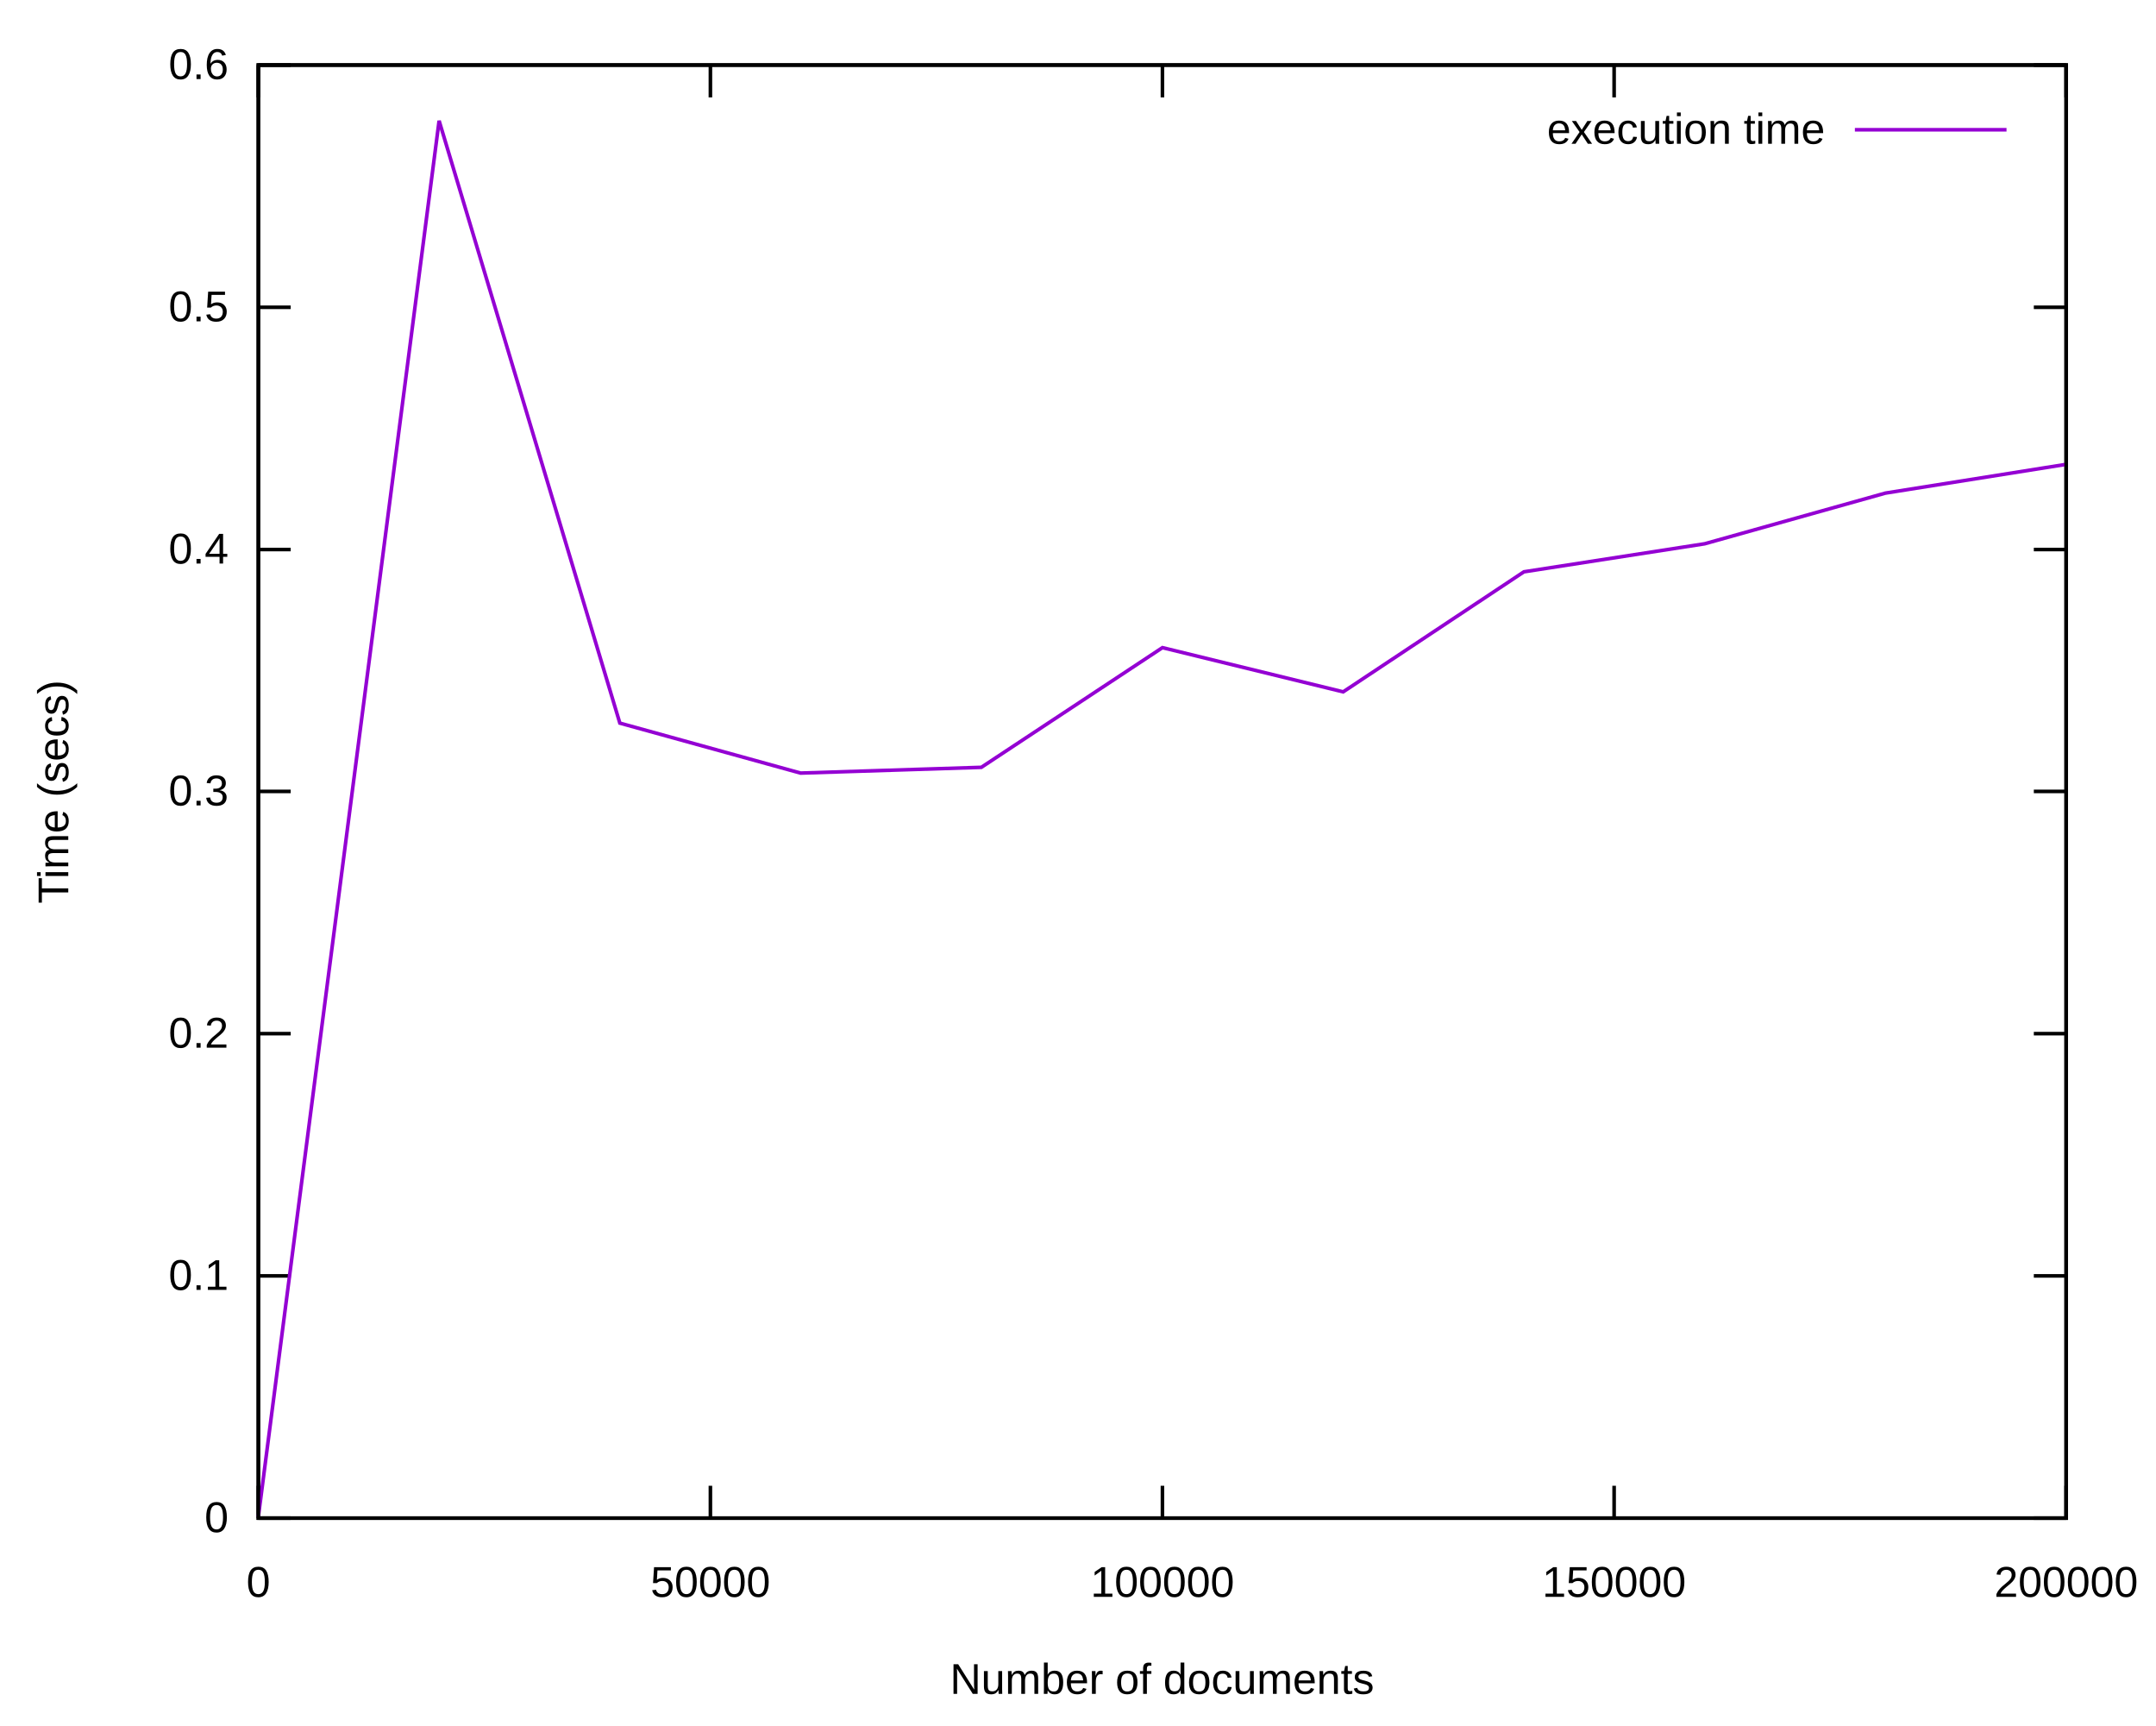
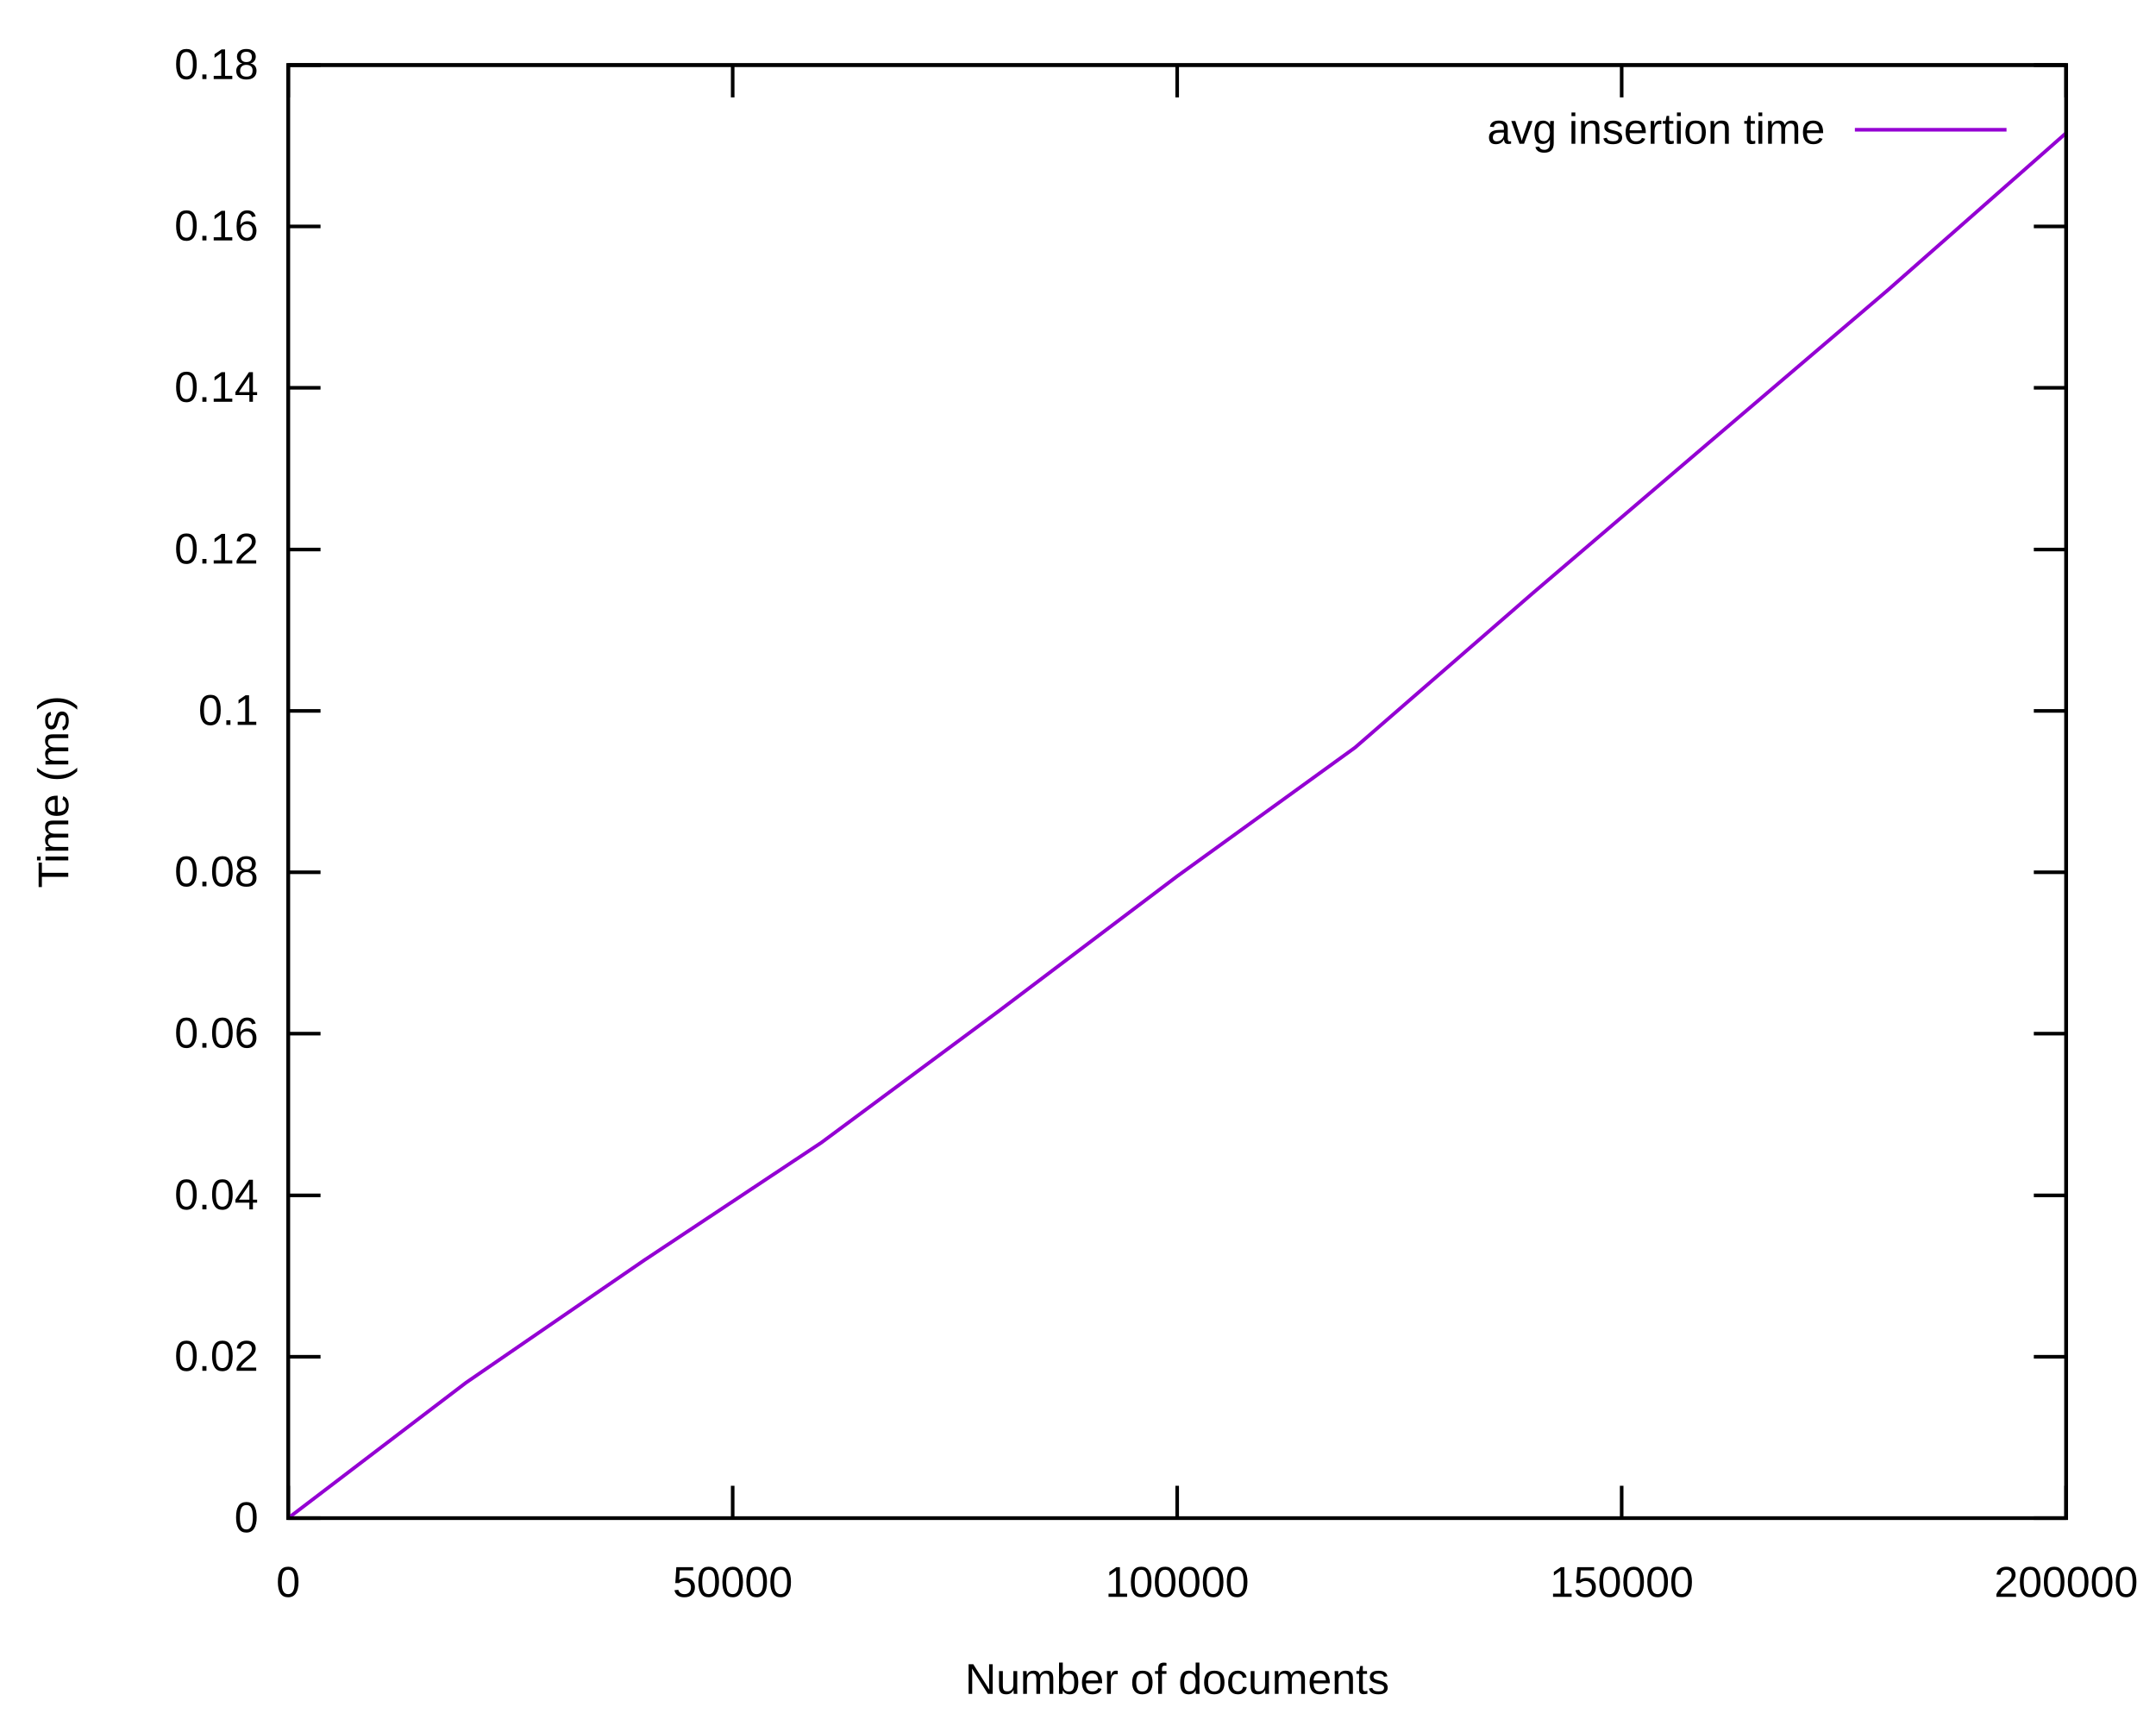
<svg xmlns="http://www.w3.org/2000/svg" xmlns:xlink="http://www.w3.org/1999/xlink" width="600" height="480" viewBox="0 0 600 480">
  <g id="gnuplot_canvas">
    <rect x="0" y="0" width="600" height="480" fill="none" />
    <defs>
      <circle id="gpDot" r="0.5" stroke-width="0.5" stroke="currentColor" />
      <path id="gpPt0" stroke-width="0.222" stroke="currentColor" d="M-1,0 h2 M0,-1 v2" />
      <path id="gpPt1" stroke-width="0.222" stroke="currentColor" d="M-1,-1 L1,1 M1,-1 L-1,1" />
      <path id="gpPt2" stroke-width="0.222" stroke="currentColor" d="M-1,0 L1,0 M0,-1 L0,1 M-1,-1 L1,1 M-1,1 L1,-1" />
      <rect id="gpPt3" stroke-width="0.222" stroke="currentColor" x="-1" y="-1" width="2" height="2" />
      <rect id="gpPt4" stroke-width="0.222" stroke="currentColor" fill="currentColor" x="-1" y="-1" width="2" height="2" />
      <circle id="gpPt5" stroke-width="0.222" stroke="currentColor" cx="0" cy="0" r="1" />
      <use xlink:href="#gpPt5" id="gpPt6" fill="currentColor" stroke="none" />
      <path id="gpPt7" stroke-width="0.222" stroke="currentColor" d="M0,-1.33 L-1.33,0.67 L1.33,0.67 z" />
      <use xlink:href="#gpPt7" id="gpPt8" fill="currentColor" stroke="none" />
      <use xlink:href="#gpPt7" id="gpPt9" stroke="currentColor" transform="rotate(180)" />
      <use xlink:href="#gpPt9" id="gpPt10" fill="currentColor" stroke="none" />
      <use xlink:href="#gpPt3" id="gpPt11" stroke="currentColor" transform="rotate(45)" />
      <use xlink:href="#gpPt11" id="gpPt12" fill="currentColor" stroke="none" />
      <path id="gpPt13" stroke-width="0.222" stroke="currentColor" d="M0,1.330 L1.265,0.411 L0.782,-1.067 L-0.782,-1.076 L-1.265,0.411 z" />
      <use xlink:href="#gpPt13" id="gpPt14" fill="currentColor" stroke="none" />
      <filter id="textbox" filterUnits="objectBoundingBox" x="0" y="0" height="1" width="1">
        <feFlood flood-color="white" flood-opacity="1" result="bgnd" />
        <feComposite in="SourceGraphic" in2="bgnd" operator="atop" />
      </filter>
      <filter id="greybox" filterUnits="objectBoundingBox" x="0" y="0" height="1" width="1">
        <feFlood flood-color="lightgrey" flood-opacity="1" result="grey" />
        <feComposite in="SourceGraphic" in2="grey" operator="atop" />
      </filter>
    </defs>
-     <g fill="none" color="white" stroke="currentColor" stroke-width="1.00" stroke-linecap="butt" stroke-linejoin="miter">
+     <g fill="none" color="white" stroke="black" stroke-width="1.00" stroke-linecap="butt" stroke-linejoin="miter">
</g>
    <g fill="none" color="black" stroke="currentColor" stroke-width="1.00" stroke-linecap="butt" stroke-linejoin="miter">
-       <path stroke="black" d="M71.9,422.4 L80.9,422.4 M575.0,422.4 L566.0,422.4  " />
-       <g transform="translate(63.6,426.3)" stroke="none" fill="black" font-family="Arial" font-size="12.00" text-anchor="end">
+       <path stroke="black" d="M80.2,422.4 L89.2,422.4 M575.0,422.4 L566.0,422.4  " />
+       <g transform="translate(71.9,426.3)" stroke="none" fill="black" font-family="Arial" font-size="12.00" text-anchor="end">
        <text>
          <tspan font-family="Arial"> 0</tspan>
        </text>
      </g>
    </g>
    <g fill="none" color="black" stroke="currentColor" stroke-width="1.00" stroke-linecap="butt" stroke-linejoin="miter">
-       <path stroke="black" d="M71.9,355.0 L80.9,355.0 M575.0,355.0 L566.0,355.0  " />
-       <g transform="translate(63.6,358.9)" stroke="none" fill="black" font-family="Arial" font-size="12.00" text-anchor="end">
+       <path stroke="black" d="M80.2,377.5 L89.2,377.5 M575.0,377.5 L566.0,377.5  " />
+       <g transform="translate(71.9,381.4)" stroke="none" fill="black" font-family="Arial" font-size="12.00" text-anchor="end">
+         <text>
+           <tspan font-family="Arial"> 0.02</tspan>
+         </text>
+       </g>
+     </g>
+     <g fill="none" color="black" stroke="currentColor" stroke-width="1.00" stroke-linecap="butt" stroke-linejoin="miter">
+       <path stroke="black" d="M80.2,332.6 L89.2,332.6 M575.0,332.6 L566.0,332.6  " />
+       <g transform="translate(71.9,336.5)" stroke="none" fill="black" font-family="Arial" font-size="12.00" text-anchor="end">
+         <text>
+           <tspan font-family="Arial"> 0.04</tspan>
+         </text>
+       </g>
+     </g>
+     <g fill="none" color="black" stroke="currentColor" stroke-width="1.00" stroke-linecap="butt" stroke-linejoin="miter">
+       <path stroke="black" d="M80.2,287.6 L89.2,287.6 M575.0,287.6 L566.0,287.6  " />
+       <g transform="translate(71.9,291.5)" stroke="none" fill="black" font-family="Arial" font-size="12.00" text-anchor="end">
+         <text>
+           <tspan font-family="Arial"> 0.06</tspan>
+         </text>
+       </g>
+     </g>
+     <g fill="none" color="black" stroke="currentColor" stroke-width="1.00" stroke-linecap="butt" stroke-linejoin="miter">
+       <path stroke="black" d="M80.2,242.7 L89.2,242.7 M575.0,242.7 L566.0,242.7  " />
+       <g transform="translate(71.9,246.6)" stroke="none" fill="black" font-family="Arial" font-size="12.00" text-anchor="end">
+         <text>
+           <tspan font-family="Arial"> 0.08</tspan>
+         </text>
+       </g>
+     </g>
+     <g fill="none" color="black" stroke="currentColor" stroke-width="1.00" stroke-linecap="butt" stroke-linejoin="miter">
+       <path stroke="black" d="M80.2,197.8 L89.2,197.8 M575.0,197.8 L566.0,197.8  " />
+       <g transform="translate(71.9,201.7)" stroke="none" fill="black" font-family="Arial" font-size="12.00" text-anchor="end">
        <text>
          <tspan font-family="Arial"> 0.1</tspan>
        </text>
      </g>
    </g>
    <g fill="none" color="black" stroke="currentColor" stroke-width="1.00" stroke-linecap="butt" stroke-linejoin="miter">
-       <path stroke="black" d="M71.9,287.6 L80.9,287.6 M575.0,287.6 L566.0,287.6  " />
-       <g transform="translate(63.6,291.5)" stroke="none" fill="black" font-family="Arial" font-size="12.00" text-anchor="end">
+       <path stroke="black" d="M80.2,152.9 L89.2,152.9 M575.0,152.9 L566.0,152.9  " />
+       <g transform="translate(71.9,156.8)" stroke="none" fill="black" font-family="Arial" font-size="12.00" text-anchor="end">
        <text>
-           <tspan font-family="Arial"> 0.2</tspan>
+           <tspan font-family="Arial"> 0.12</tspan>
        </text>
      </g>
    </g>
    <g fill="none" color="black" stroke="currentColor" stroke-width="1.00" stroke-linecap="butt" stroke-linejoin="miter">
-       <path stroke="black" d="M71.9,220.2 L80.9,220.2 M575.0,220.2 L566.0,220.2  " />
-       <g transform="translate(63.6,224.1)" stroke="none" fill="black" font-family="Arial" font-size="12.00" text-anchor="end">
+       <path stroke="black" d="M80.2,107.9 L89.2,107.9 M575.0,107.9 L566.0,107.9  " />
+       <g transform="translate(71.9,111.8)" stroke="none" fill="black" font-family="Arial" font-size="12.00" text-anchor="end">
        <text>
-           <tspan font-family="Arial"> 0.3</tspan>
+           <tspan font-family="Arial"> 0.14</tspan>
        </text>
      </g>
    </g>
    <g fill="none" color="black" stroke="currentColor" stroke-width="1.00" stroke-linecap="butt" stroke-linejoin="miter">
-       <path stroke="black" d="M71.9,152.9 L80.9,152.9 M575.0,152.9 L566.0,152.9  " />
-       <g transform="translate(63.6,156.8)" stroke="none" fill="black" font-family="Arial" font-size="12.00" text-anchor="end">
+       <path stroke="black" d="M80.2,63.0 L89.2,63.0 M575.0,63.0 L566.0,63.0  " />
+       <g transform="translate(71.9,66.9)" stroke="none" fill="black" font-family="Arial" font-size="12.00" text-anchor="end">
        <text>
-           <tspan font-family="Arial"> 0.4</tspan>
+           <tspan font-family="Arial"> 0.16</tspan>
        </text>
      </g>
    </g>
    <g fill="none" color="black" stroke="currentColor" stroke-width="1.00" stroke-linecap="butt" stroke-linejoin="miter">
-       <path stroke="black" d="M71.9,85.5 L80.9,85.5 M575.0,85.5 L566.0,85.5  " />
-       <g transform="translate(63.6,89.4)" stroke="none" fill="black" font-family="Arial" font-size="12.00" text-anchor="end">
+       <path stroke="black" d="M80.2,18.1 L89.2,18.1 M575.0,18.1 L566.0,18.1  " />
+       <g transform="translate(71.9,22.0)" stroke="none" fill="black" font-family="Arial" font-size="12.00" text-anchor="end">
        <text>
-           <tspan font-family="Arial"> 0.5</tspan>
+           <tspan font-family="Arial"> 0.18</tspan>
        </text>
      </g>
    </g>
    <g fill="none" color="black" stroke="currentColor" stroke-width="1.00" stroke-linecap="butt" stroke-linejoin="miter">
-       <path stroke="black" d="M71.9,18.1 L80.9,18.1 M575.0,18.1 L566.0,18.1  " />
-       <g transform="translate(63.6,22.0)" stroke="none" fill="black" font-family="Arial" font-size="12.00" text-anchor="end">
-         <text>
-           <tspan font-family="Arial"> 0.6</tspan>
-         </text>
-       </g>
-     </g>
-     <g fill="none" color="black" stroke="currentColor" stroke-width="1.00" stroke-linecap="butt" stroke-linejoin="miter">
-       <path stroke="black" d="M71.9,422.4 L71.9,413.4 M71.9,18.1 L71.9,27.1  " />
-       <g transform="translate(71.9,444.3)" stroke="none" fill="black" font-family="Arial" font-size="12.00" text-anchor="middle">
+       <path stroke="black" d="M80.2,422.4 L80.2,413.4 M80.2,18.1 L80.2,27.1  " />
+       <g transform="translate(80.2,444.3)" stroke="none" fill="black" font-family="Arial" font-size="12.00" text-anchor="middle">
        <text>
          <tspan font-family="Arial"> 0</tspan>
        </text>
      </g>
    </g>
    <g fill="none" color="black" stroke="currentColor" stroke-width="1.00" stroke-linecap="butt" stroke-linejoin="miter">
-       <path stroke="black" d="M197.7,422.4 L197.7,413.4 M197.7,18.1 L197.7,27.1  " />
-       <g transform="translate(197.7,444.3)" stroke="none" fill="black" font-family="Arial" font-size="12.00" text-anchor="middle">
+       <path stroke="black" d="M203.9,422.4 L203.9,413.4 M203.9,18.1 L203.9,27.1  " />
+       <g transform="translate(203.9,444.3)" stroke="none" fill="black" font-family="Arial" font-size="12.00" text-anchor="middle">
        <text>
          <tspan font-family="Arial"> 50000</tspan>
        </text>
      </g>
    </g>
    <g fill="none" color="black" stroke="currentColor" stroke-width="1.00" stroke-linecap="butt" stroke-linejoin="miter">
-       <path stroke="black" d="M323.5,422.4 L323.5,413.4 M323.5,18.1 L323.5,27.1  " />
-       <g transform="translate(323.5,444.3)" stroke="none" fill="black" font-family="Arial" font-size="12.00" text-anchor="middle">
+       <path stroke="black" d="M327.6,422.4 L327.6,413.4 M327.6,18.1 L327.6,27.1  " />
+       <g transform="translate(327.6,444.3)" stroke="none" fill="black" font-family="Arial" font-size="12.00" text-anchor="middle">
        <text>
          <tspan font-family="Arial"> 100000</tspan>
        </text>
      </g>
    </g>
    <g fill="none" color="black" stroke="currentColor" stroke-width="1.00" stroke-linecap="butt" stroke-linejoin="miter">
-       <path stroke="black" d="M449.2,422.4 L449.2,413.4 M449.2,18.1 L449.2,27.1  " />
-       <g transform="translate(449.2,444.3)" stroke="none" fill="black" font-family="Arial" font-size="12.00" text-anchor="middle">
+       <path stroke="black" d="M451.3,422.4 L451.3,413.4 M451.3,18.1 L451.3,27.1  " />
+       <g transform="translate(451.3,444.3)" stroke="none" fill="black" font-family="Arial" font-size="12.00" text-anchor="middle">
        <text>
          <tspan font-family="Arial"> 150000</tspan>
        </text>
      </g>
    </g>
    <g fill="none" color="black" stroke="currentColor" stroke-width="1.00" stroke-linecap="butt" stroke-linejoin="miter">
      <path stroke="black" d="M575.0,422.4 L575.0,413.4 M575.0,18.1 L575.0,27.1  " />
      <g transform="translate(575.0,444.3)" stroke="none" fill="black" font-family="Arial" font-size="12.00" text-anchor="middle">
        <text>
          <tspan font-family="Arial"> 200000</tspan>
        </text>
      </g>
    </g>
    <g fill="none" color="black" stroke="currentColor" stroke-width="1.00" stroke-linecap="butt" stroke-linejoin="miter">
</g>
    <g fill="none" color="black" stroke="currentColor" stroke-width="1.00" stroke-linecap="butt" stroke-linejoin="miter">
-       <path stroke="black" d="M71.9,18.1 L71.9,422.4 L575.0,422.4 L575.0,18.1 L71.9,18.1 Z  " />
+       <path stroke="black" d="M80.2,18.1 L80.2,422.4 L575.0,422.4 L575.0,18.1 L80.2,18.1 Z  " />
    </g>
    <g fill="none" color="black" stroke="currentColor" stroke-width="1.00" stroke-linecap="butt" stroke-linejoin="miter">
      <g transform="translate(19.0,220.3) rotate(270)" stroke="none" fill="black" font-family="Arial" font-size="12.00" text-anchor="middle">
        <text>
-           <tspan font-family="Arial">Time (secs)</tspan>
+           <tspan font-family="Arial">Time (ms)</tspan>
        </text>
      </g>
    </g>
    <g fill="none" color="black" stroke="currentColor" stroke-width="1.00" stroke-linecap="butt" stroke-linejoin="miter">
-       <g transform="translate(323.4,471.3)" stroke="none" fill="black" font-family="Arial" font-size="12.00" text-anchor="middle">
+       <g transform="translate(327.6,471.3)" stroke="none" fill="black" font-family="Arial" font-size="12.00" text-anchor="middle">
        <text>
          <tspan font-family="Arial">Number of documents</tspan>
        </text>
      </g>
    </g>
    <g fill="none" color="black" stroke="currentColor" stroke-width="1.00" stroke-linecap="butt" stroke-linejoin="miter">
</g>
    <g id="gnuplot_plot_1">
      <g fill="none" color="black" stroke="currentColor" stroke-width="1.00" stroke-linecap="butt" stroke-linejoin="miter">
        <g transform="translate(507.9,40.0)" stroke="none" fill="black" font-family="Arial" font-size="12.00" text-anchor="end">
          <text>
-             <tspan font-family="Arial">execution time</tspan>
+             <tspan font-family="Arial">avg insertion time</tspan>
          </text>
        </g>
      </g>
      <g fill="none" color="black" stroke="currentColor" stroke-width="1.00" stroke-linecap="butt" stroke-linejoin="miter">
-         <path stroke="rgb(148,   0, 211)" d="M516.2,36.1 L558.4,36.1 M71.9,422.0 L122.2,33.6 L172.5,201.2 L222.8,215.1 L273.1,213.5 L323.5,180.2   L373.8,192.5 L424.1,159.1 L474.4,151.3 L524.7,137.2 L575.0,129.2  " />
+         <path stroke="rgb(148,   0, 211)" d="M516.2,36.1 L558.4,36.1 M80.2,422.4 L129.7,384.7 L179.2,350.7 L228.6,317.9 L278.1,281.2 L327.6,243.8   L377.1,208.0 L426.6,165.0 L476.0,122.8 L525.5,80.6 L575.0,37.0  " />
      </g>
    </g>
    <g fill="none" color="white" stroke="rgb(148,   0, 211)" stroke-width="2.00" stroke-linecap="butt" stroke-linejoin="miter">
</g>
    <g fill="none" color="black" stroke="currentColor" stroke-width="2.00" stroke-linecap="butt" stroke-linejoin="miter">
</g>
    <g fill="none" color="black" stroke="black" stroke-width="1.00" stroke-linecap="butt" stroke-linejoin="miter">
</g>
    <g fill="none" color="black" stroke="currentColor" stroke-width="1.00" stroke-linecap="butt" stroke-linejoin="miter">
-       <path stroke="black" d="M71.9,18.1 L71.9,422.4 L575.0,422.4 L575.0,18.1 L71.9,18.1 Z  " />
+       <path stroke="black" d="M80.2,18.1 L80.2,422.4 L575.0,422.4 L575.0,18.1 L80.2,18.1 Z  " />
    </g>
    <g fill="none" color="black" stroke="currentColor" stroke-width="1.00" stroke-linecap="butt" stroke-linejoin="miter">
</g>
  </g>
</svg>
